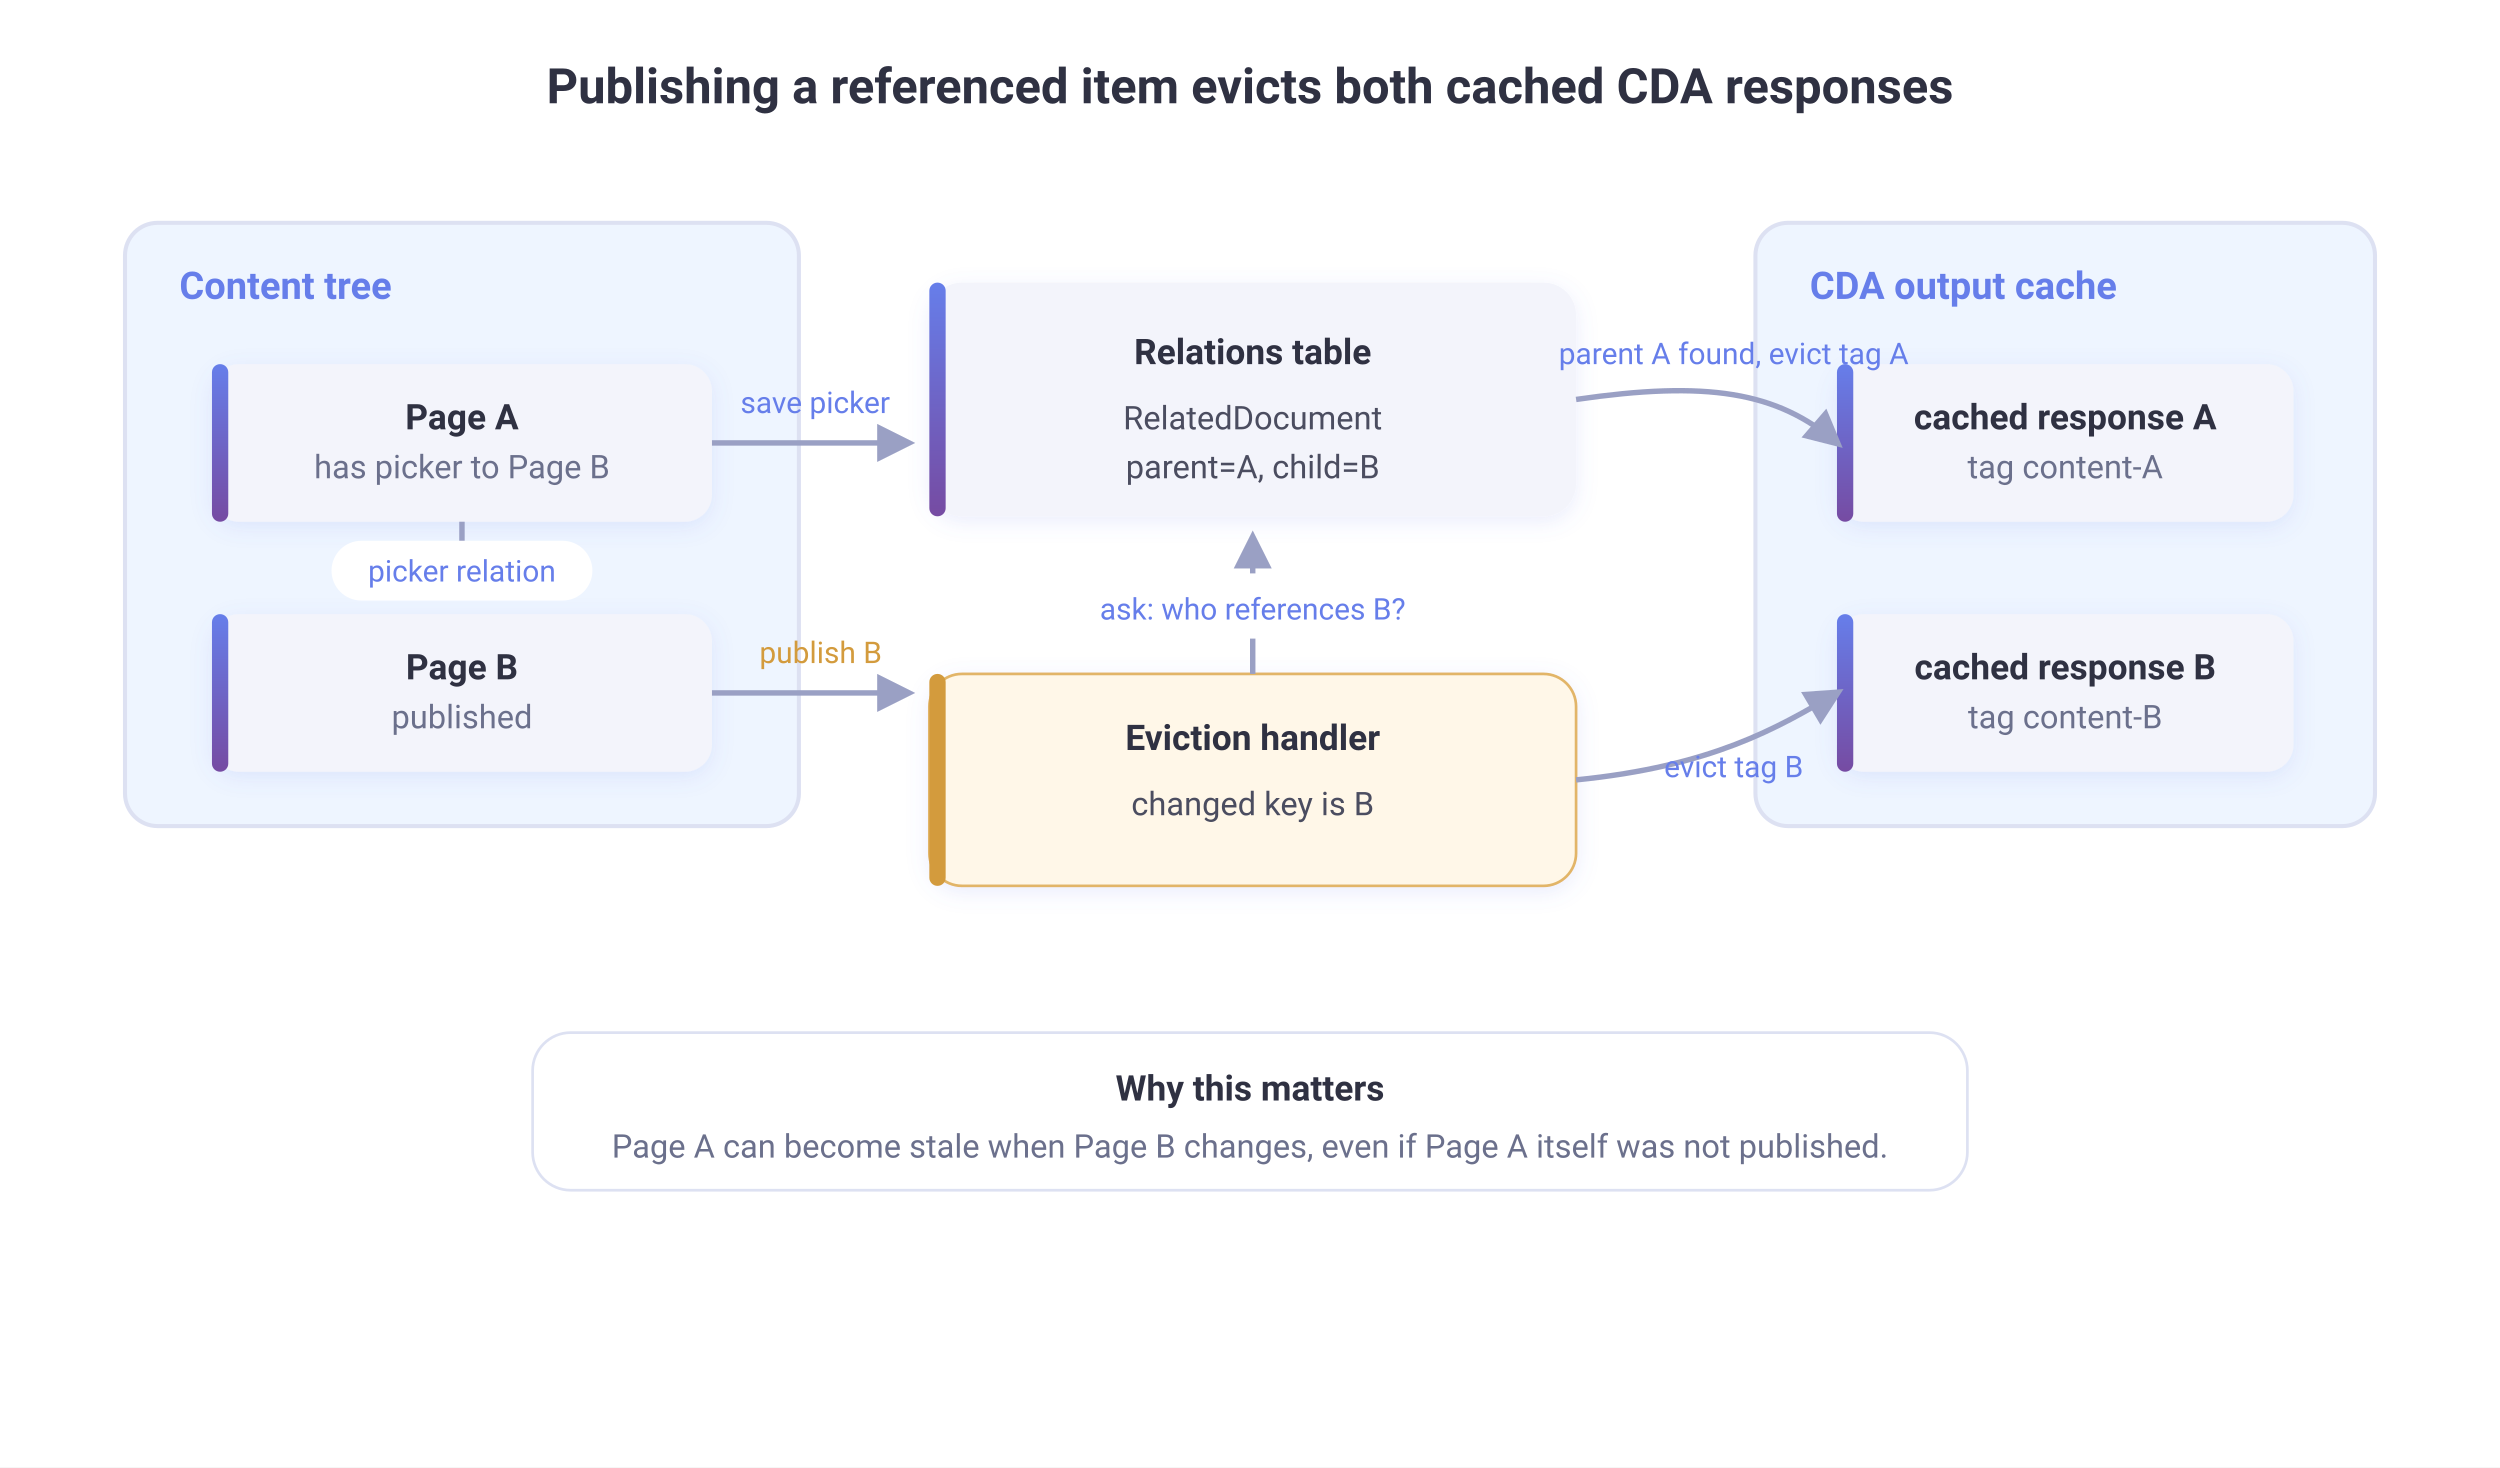
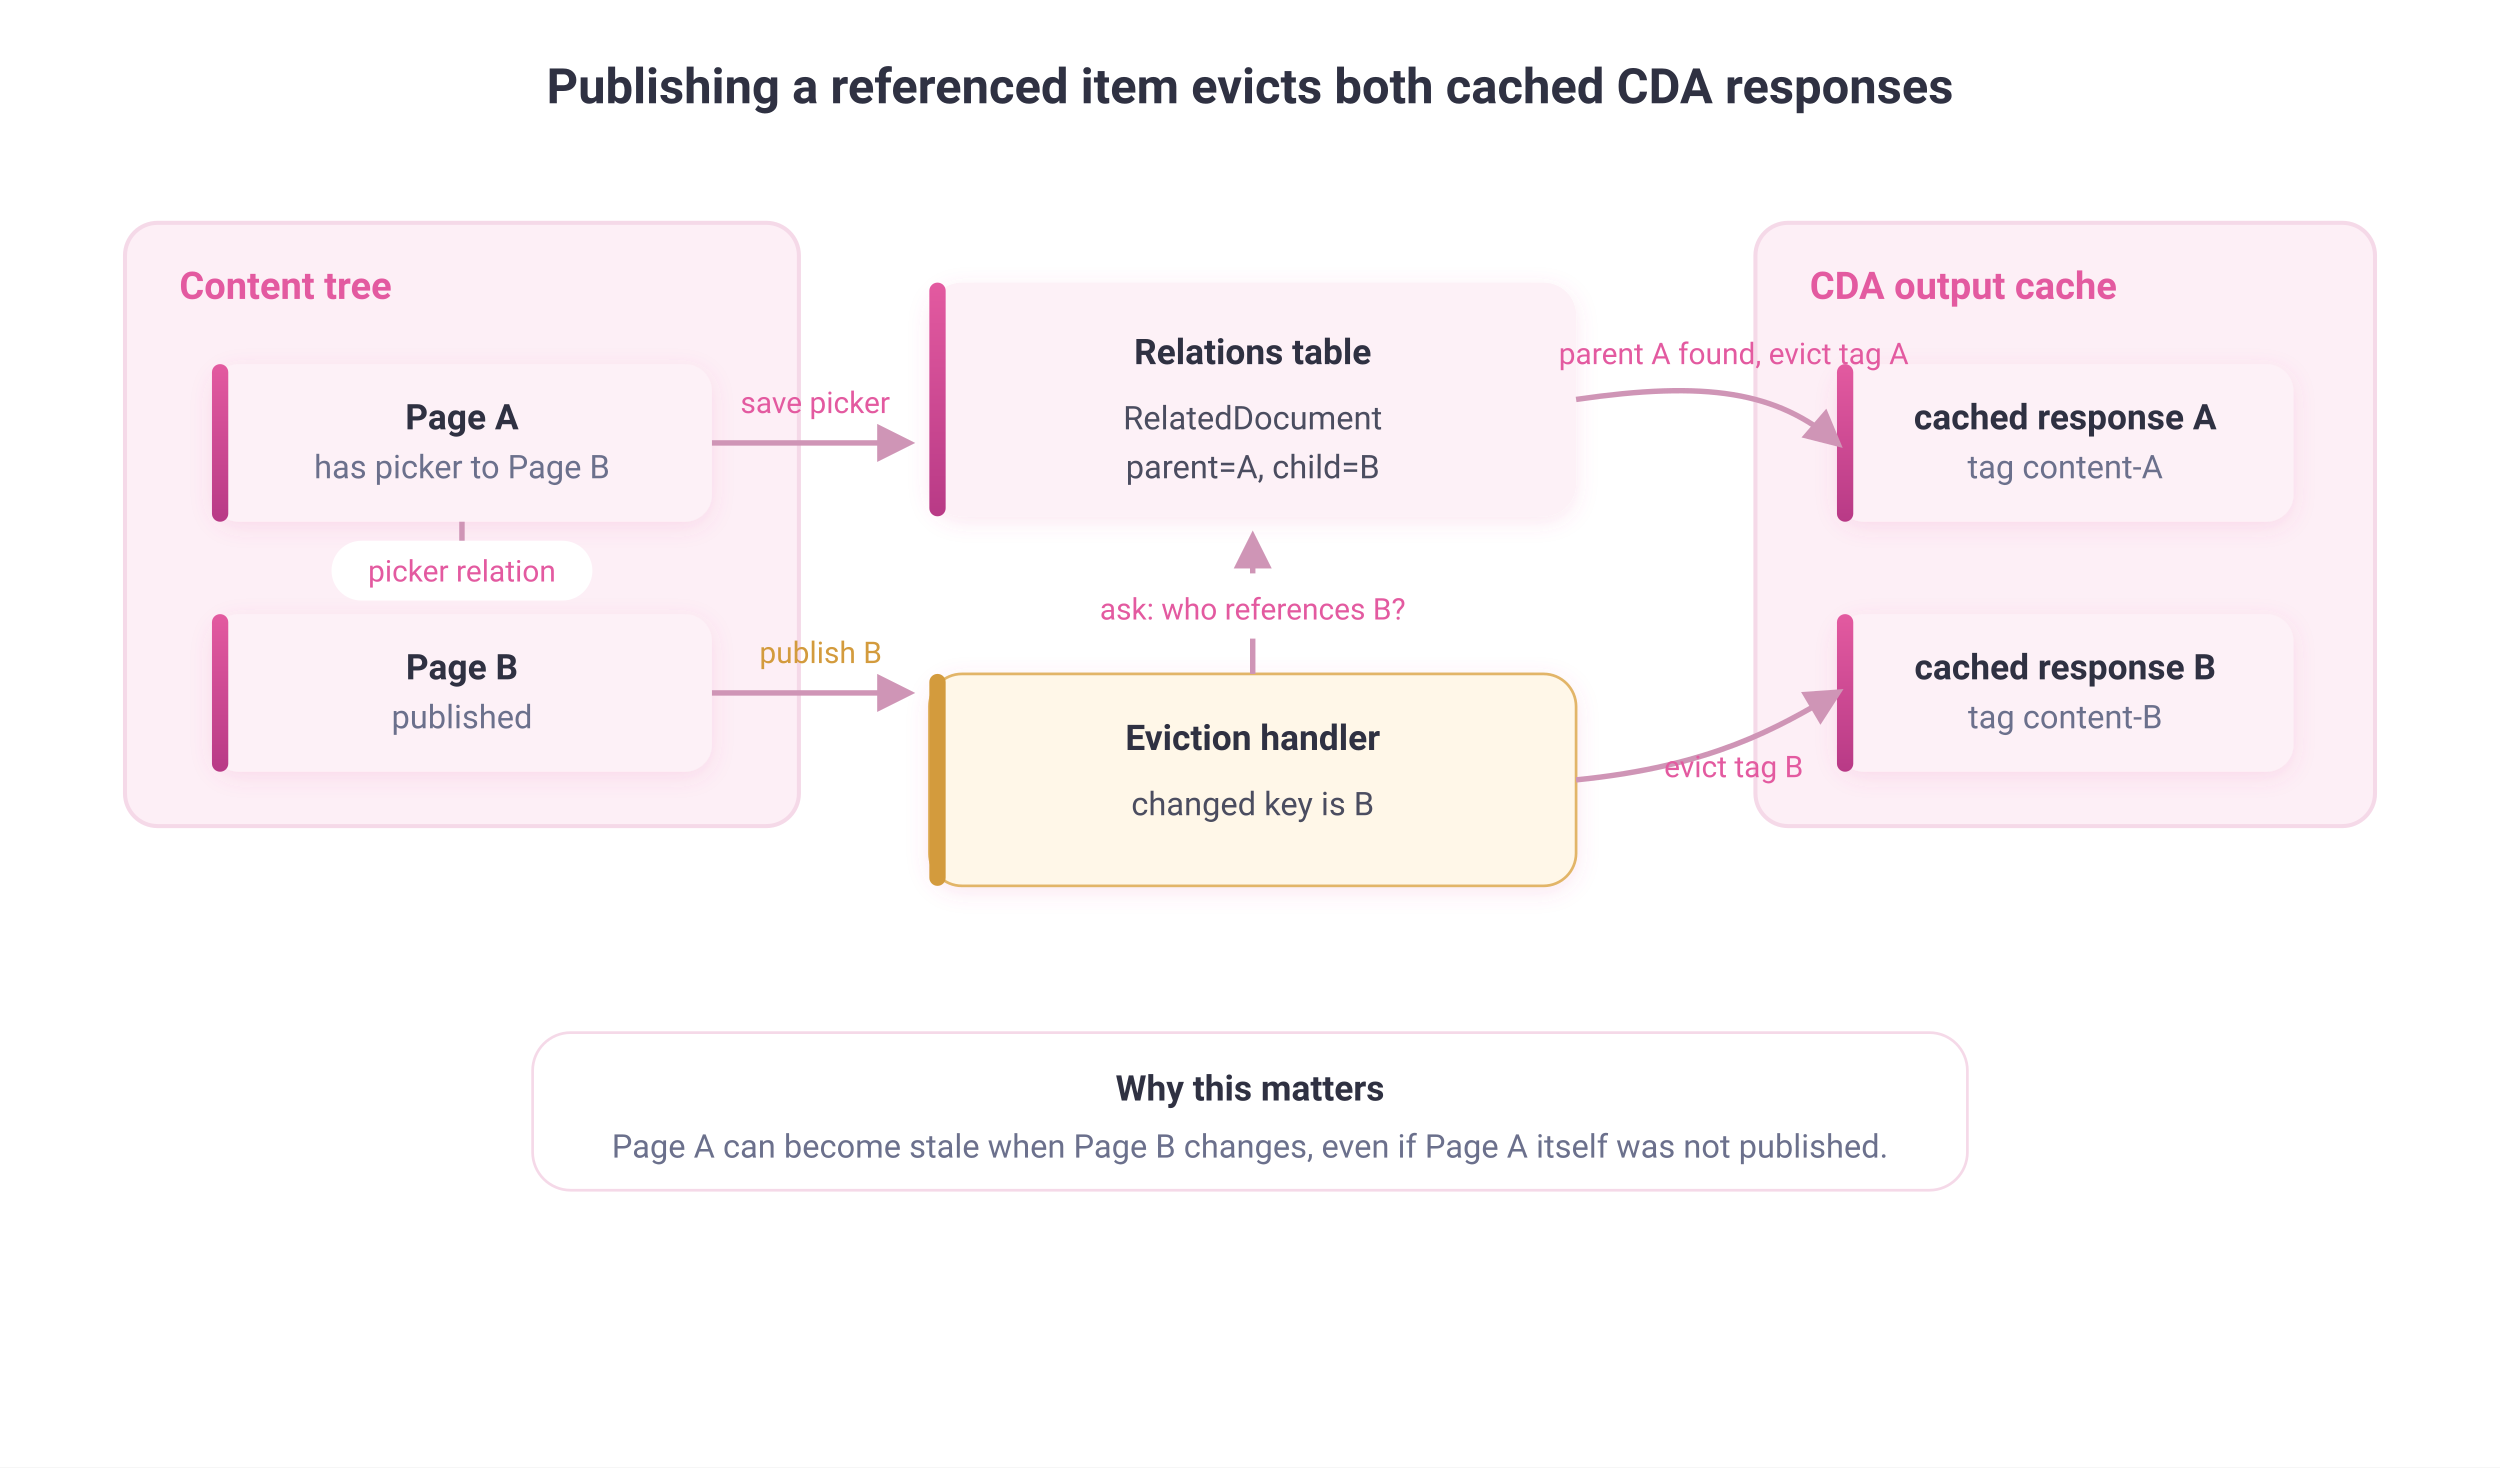
<svg xmlns="http://www.w3.org/2000/svg" viewBox="0 0 920 540" font-family="-apple-system, BlinkMacSystemFont, 'Segoe UI', Roboto, sans-serif">
  <defs>
    <linearGradient id="lineGrad" x1="0" y1="0" x2="0" y2="1">
-       <stop offset="0%" stop-color="#667eea" />
-       <stop offset="100%" stop-color="#764ba2" />
+       <stop offset="0%" stop-color="#e35aa0" />
+       <stop offset="100%" stop-color="#b83a86" />
    </linearGradient>
    <filter id="soft" x="-20%" y="-20%" width="140%" height="140%">
-       <feDropShadow dx="0" dy="2" stdDeviation="4" flood-color="#667eea" flood-opacity="0.14" />
+       <feDropShadow dx="0" dy="2" stdDeviation="4" flood-color="#e35aa0" flood-opacity="0.14" />
    </filter>
    <marker id="arrow" viewBox="0 0 10 10" refX="8" refY="5" markerWidth="7" markerHeight="7" orient="auto-start-reverse">
-       <path d="M0,0 L10,5 L0,10 z" fill="#9aa0c4" />
+       <path d="M0,0 L10,5 L0,10 z" fill="#cf95b6" />
    </marker>
  </defs>
  <rect width="920" height="540" fill="white" />
  <text x="460" y="38" text-anchor="middle" font-size="18" font-weight="700" fill="#2f3142">Publishing a referenced item evicts both cached CDA responses</text>
-   <rect x="46" y="82" width="248" height="222" rx="12" fill="#eef5ff" stroke="#dde1f2" stroke-width="1.5" />
-   <text x="66" y="110" font-size="14" font-weight="700" fill="#667eea">Content tree</text>
-   <rect x="78" y="134" width="184" height="58" rx="10" fill="#f3f4fb" filter="url(#soft)" />
+   <rect x="46" y="82" width="248" height="222" rx="12" fill="#fdeff6" stroke="#f5d9e8" stroke-width="1.5" />
+   <text x="66" y="110" font-size="14" font-weight="700" fill="#e35aa0">Content tree</text>
+   <rect x="78" y="134" width="184" height="58" rx="10" fill="#fdf1f7" filter="url(#soft)" />
  <rect x="78" y="134" width="6" height="58" rx="3" fill="url(#lineGrad)" />
  <text x="170" y="158" text-anchor="middle" font-size="13" font-weight="700" fill="#2f3142">Page A</text>
  <text x="170" y="176" text-anchor="middle" font-size="12" fill="#6b708c">has picker to Page B</text>
-   <rect x="78" y="226" width="184" height="58" rx="10" fill="#f3f4fb" filter="url(#soft)" />
+   <rect x="78" y="226" width="184" height="58" rx="10" fill="#fdf1f7" filter="url(#soft)" />
  <rect x="78" y="226" width="6" height="58" rx="3" fill="url(#lineGrad)" />
  <text x="170" y="250" text-anchor="middle" font-size="13" font-weight="700" fill="#2f3142">Page B</text>
  <text x="170" y="268" text-anchor="middle" font-size="12" fill="#6b708c">published</text>
-   <path d="M170,192 V218" stroke="#9aa0c4" stroke-width="2" fill="none" marker-end="url(#arrow)" />
+   <path d="M170,192 V218" stroke="#cf95b6" stroke-width="2" fill="none" marker-end="url(#arrow)" />
  <rect x="122" y="199" width="96" height="22" rx="11" fill="white" />
-   <text x="170" y="214" text-anchor="middle" font-size="11" fill="#667eea">picker relation</text>
-   <rect x="342" y="104" width="238" height="86" rx="12" fill="#f3f4fb" filter="url(#soft)" />
+   <text x="170" y="214" text-anchor="middle" font-size="11" fill="#e35aa0">picker relation</text>
+   <rect x="342" y="104" width="238" height="86" rx="12" fill="#fdf1f7" filter="url(#soft)" />
  <rect x="342" y="104" width="6" height="86" rx="3" fill="url(#lineGrad)" />
  <text x="461" y="134" text-anchor="middle" font-size="13" font-weight="700" fill="#2f3142">Relations table</text>
  <text x="461" y="158" text-anchor="middle" font-size="12" fill="#4b4d60">RelatedDocument</text>
  <text x="461" y="176" text-anchor="middle" font-size="12" fill="#4b4d60">parent=A, child=B</text>
  <rect x="342" y="248" width="238" height="78" rx="12" fill="#fff7e8" stroke="#e2b568" filter="url(#soft)" />
  <rect x="342" y="248" width="6" height="78" rx="3" fill="#d39b3d" />
  <text x="461" y="276" text-anchor="middle" font-size="13" font-weight="700" fill="#2f3142">Eviction handler</text>
  <text x="461" y="300" text-anchor="middle" font-size="12" fill="#4b4d60">changed key is B</text>
-   <rect x="646" y="82" width="228" height="222" rx="12" fill="#eef5ff" stroke="#dde1f2" stroke-width="1.5" />
-   <text x="666" y="110" font-size="14" font-weight="700" fill="#667eea">CDA output cache</text>
-   <rect x="676" y="134" width="168" height="58" rx="10" fill="#f3f4fb" filter="url(#soft)" />
+   <rect x="646" y="82" width="228" height="222" rx="12" fill="#fdeff6" stroke="#f5d9e8" stroke-width="1.5" />
+   <text x="666" y="110" font-size="14" font-weight="700" fill="#e35aa0">CDA output cache</text>
+   <rect x="676" y="134" width="168" height="58" rx="10" fill="#fdf1f7" filter="url(#soft)" />
  <rect x="676" y="134" width="6" height="58" rx="3" fill="url(#lineGrad)" />
  <text x="760" y="158" text-anchor="middle" font-size="13" font-weight="700" fill="#2f3142">cached response A</text>
  <text x="760" y="176" text-anchor="middle" font-size="12" fill="#6b708c">tag content-A</text>
-   <rect x="676" y="226" width="168" height="58" rx="10" fill="#f3f4fb" filter="url(#soft)" />
+   <rect x="676" y="226" width="168" height="58" rx="10" fill="#fdf1f7" filter="url(#soft)" />
  <rect x="676" y="226" width="6" height="58" rx="3" fill="url(#lineGrad)" />
  <text x="760" y="250" text-anchor="middle" font-size="13" font-weight="700" fill="#2f3142">cached response B</text>
  <text x="760" y="268" text-anchor="middle" font-size="12" fill="#6b708c">tag content-B</text>
-   <path d="M262,163 H334" stroke="#9aa0c4" stroke-width="2" fill="none" marker-end="url(#arrow)" />
-   <text x="300" y="152" text-anchor="middle" font-size="11" fill="#667eea">save picker</text>
-   <path d="M262,255 H334" stroke="#9aa0c4" stroke-width="2" fill="none" marker-end="url(#arrow)" />
+   <path d="M262,163 H334" stroke="#cf95b6" stroke-width="2" fill="none" marker-end="url(#arrow)" />
+   <text x="300" y="152" text-anchor="middle" font-size="11" fill="#e35aa0">save picker</text>
+   <path d="M262,255 H334" stroke="#cf95b6" stroke-width="2" fill="none" marker-end="url(#arrow)" />
  <text x="302" y="244" text-anchor="middle" font-size="11" fill="#d39b3d">publish B</text>
-   <path d="M580,287 C630,282 654,268 676,255" stroke="#9aa0c4" stroke-width="2" fill="none" marker-end="url(#arrow)" />
-   <text x="638" y="286" text-anchor="middle" font-size="11" fill="#667eea">evict tag B</text>
-   <path d="M461,248 V198" stroke="#9aa0c4" stroke-width="2" fill="none" marker-end="url(#arrow)" />
+   <path d="M580,287 C630,282 654,268 676,255" stroke="#cf95b6" stroke-width="2" fill="none" marker-end="url(#arrow)" />
+   <text x="638" y="286" text-anchor="middle" font-size="11" fill="#e35aa0">evict tag B</text>
+   <path d="M461,248 V198" stroke="#cf95b6" stroke-width="2" fill="none" marker-end="url(#arrow)" />
  <rect x="376" y="211" width="170" height="24" rx="12" fill="white" />
-   <text x="461" y="228" text-anchor="middle" font-size="11" fill="#667eea">ask: who references B?</text>
-   <path d="M580,147 C628,140 654,144 676,163" stroke="#9aa0c4" stroke-width="2" fill="none" marker-end="url(#arrow)" />
-   <text x="638" y="134" text-anchor="middle" font-size="11" fill="#667eea">parent A found, evict tag A</text>
-   <rect x="196" y="380" width="528" height="58" rx="14" fill="white" stroke="#dde1f2" />
+   <text x="461" y="228" text-anchor="middle" font-size="11" fill="#e35aa0">ask: who references B?</text>
+   <path d="M580,147 C628,140 654,144 676,163" stroke="#cf95b6" stroke-width="2" fill="none" marker-end="url(#arrow)" />
+   <text x="638" y="134" text-anchor="middle" font-size="11" fill="#e35aa0">parent A found, evict tag A</text>
+   <rect x="196" y="380" width="528" height="58" rx="14" fill="white" stroke="#f5d9e8" />
  <text x="460" y="405" text-anchor="middle" font-size="13" font-weight="700" fill="#2f3142">Why this matters</text>
  <text x="460" y="426" text-anchor="middle" font-size="12" fill="#6b708c">Page A can become stale when Page B changes, even if Page A itself was not published.</text>
</svg>
